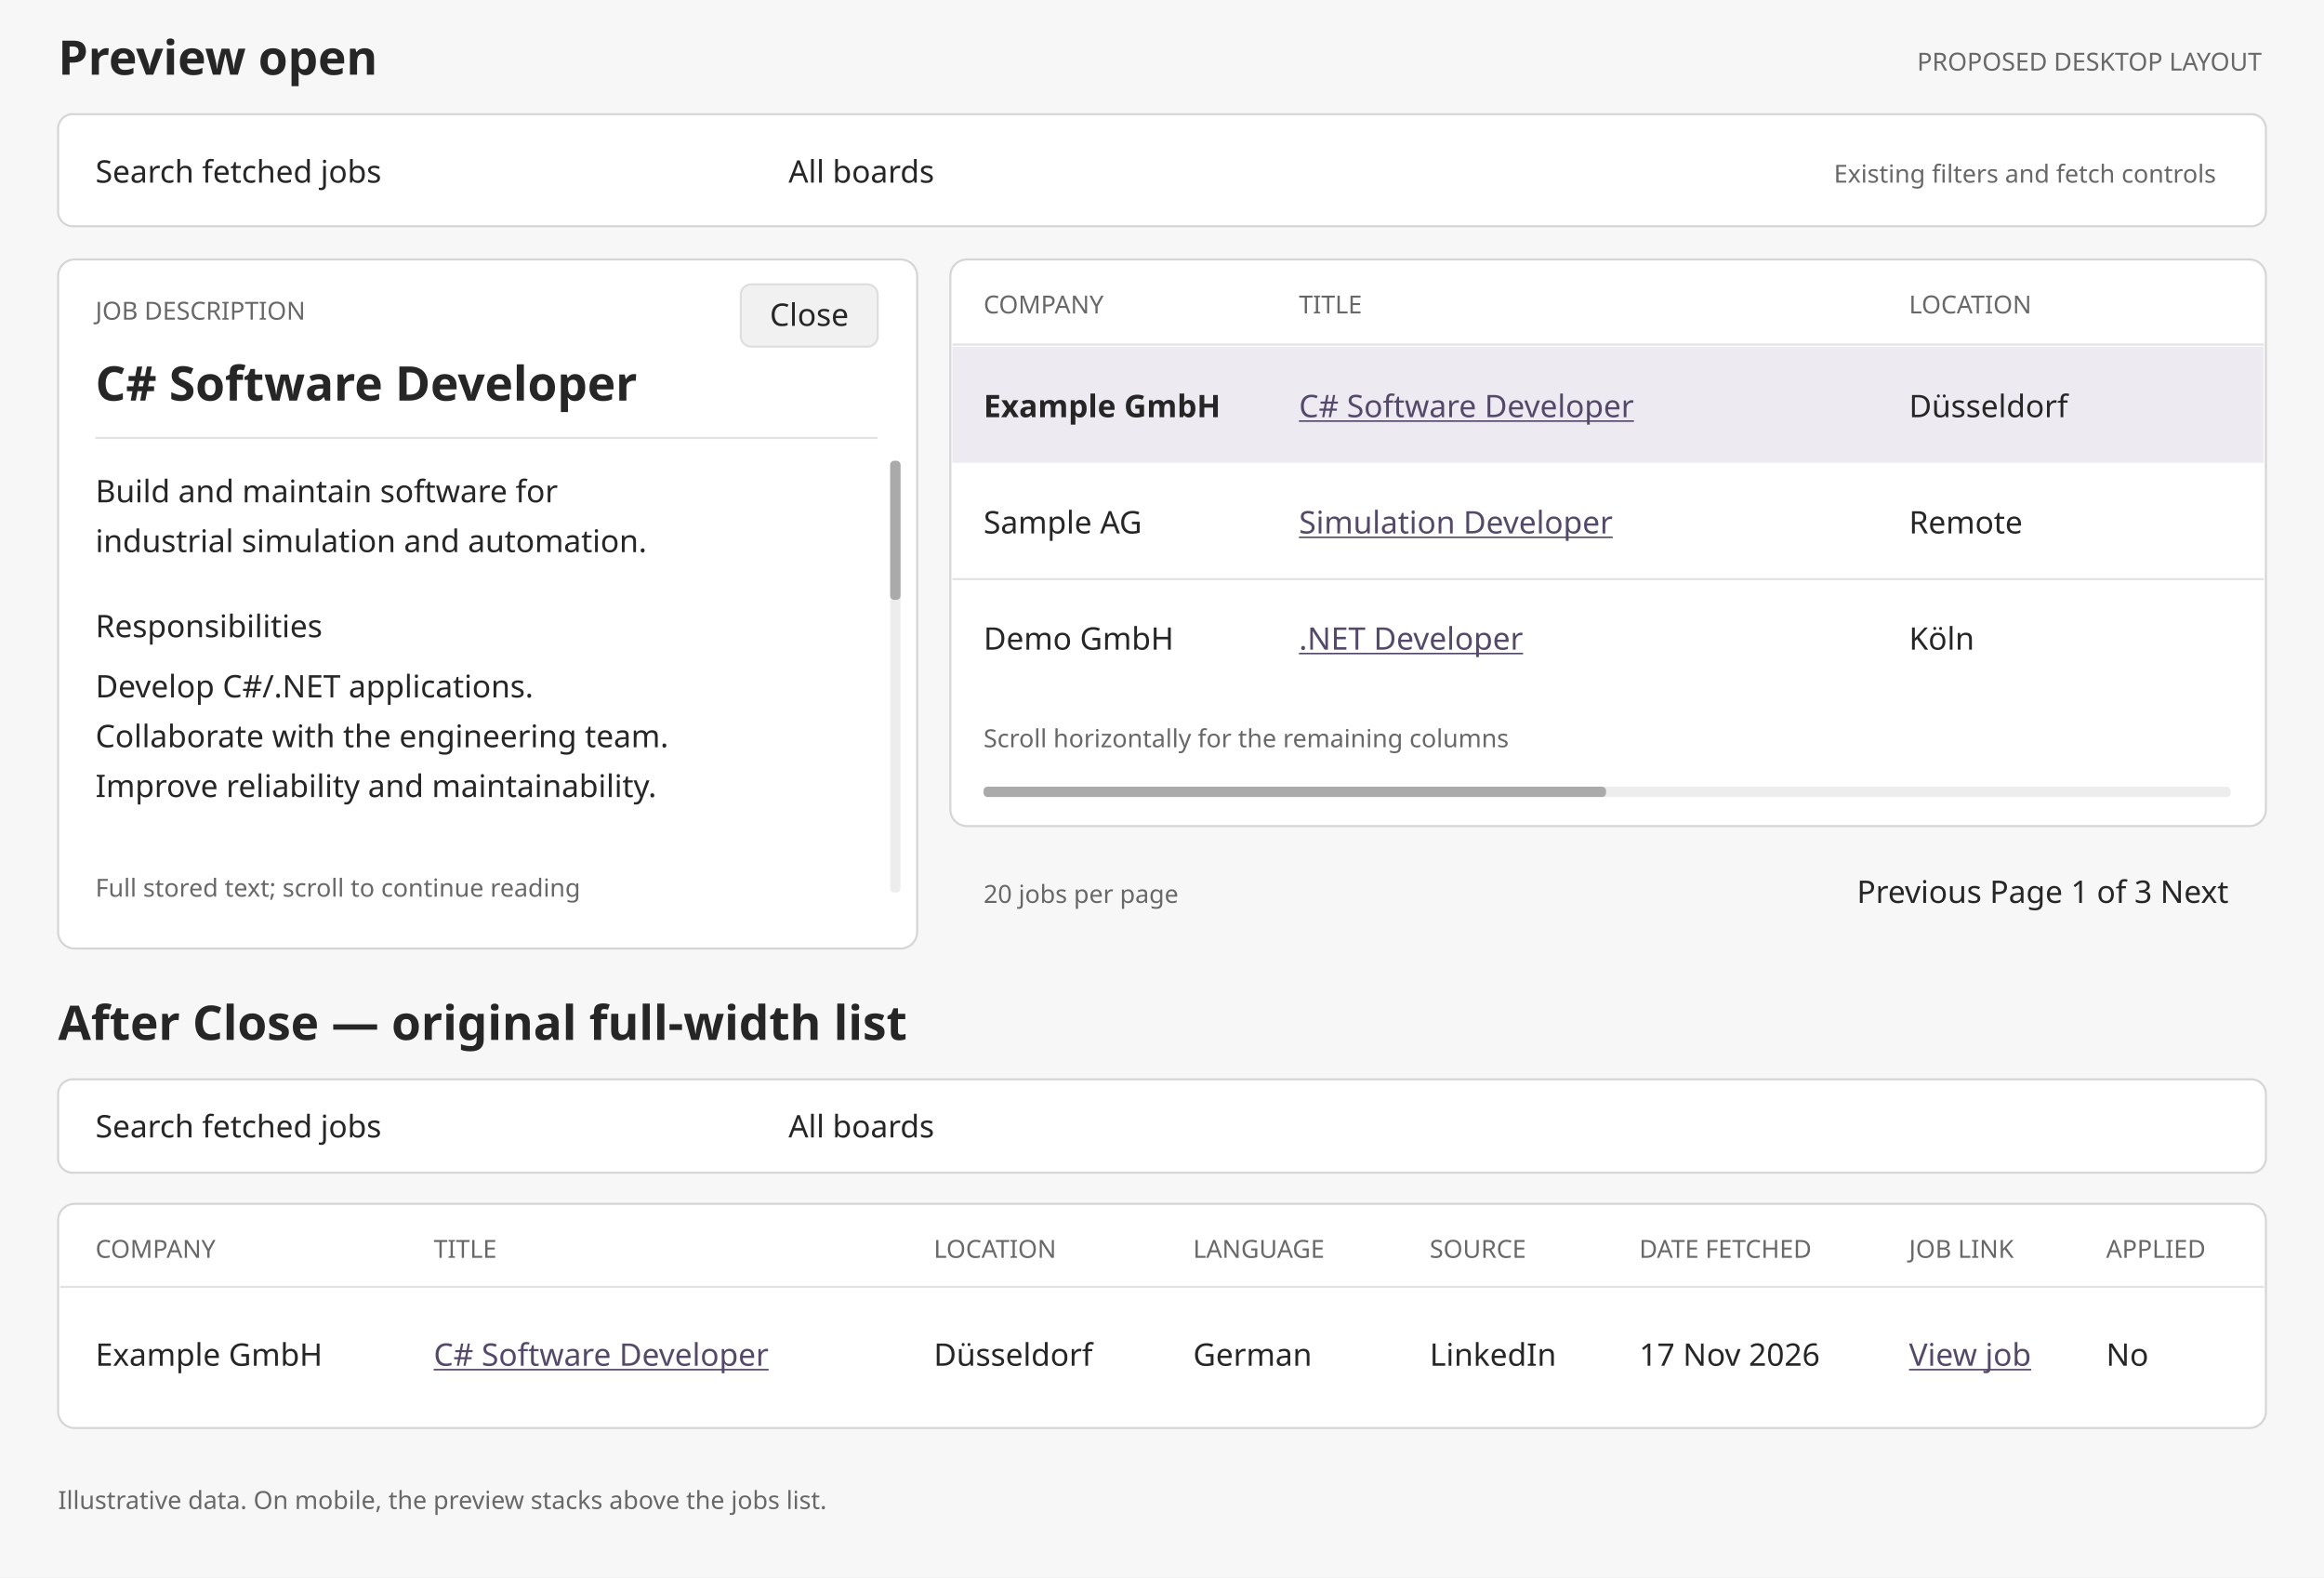
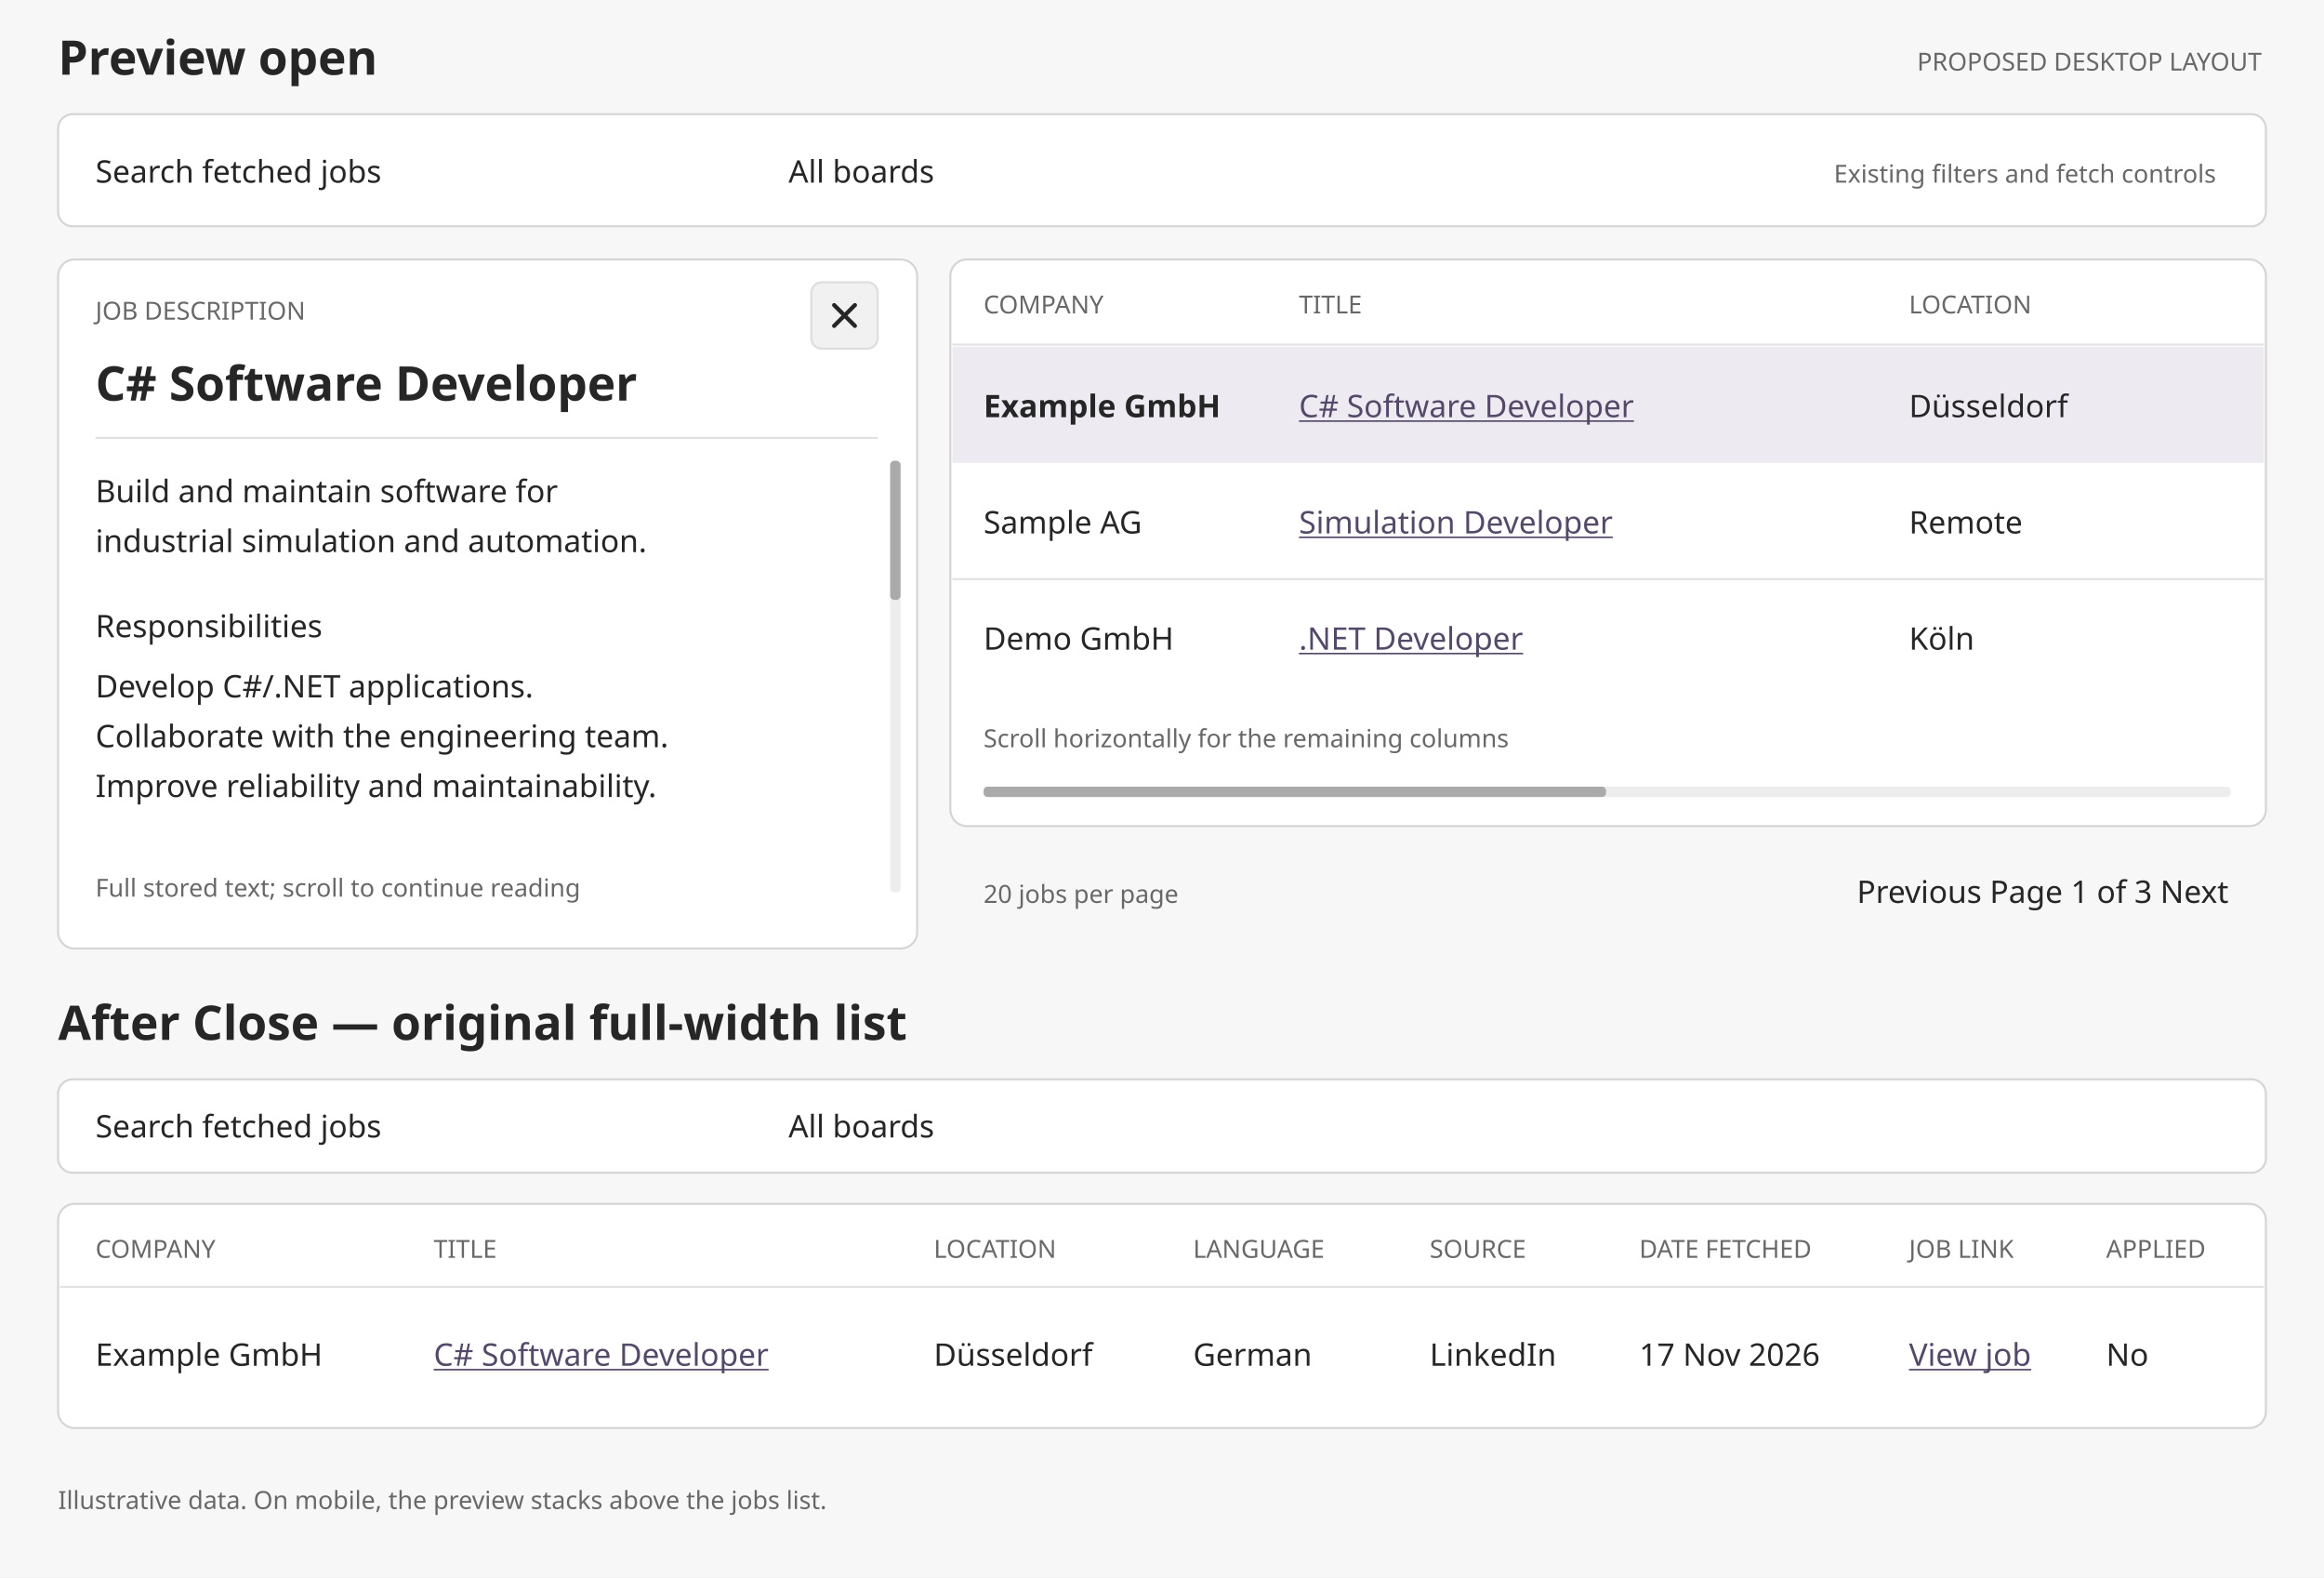
<svg xmlns="http://www.w3.org/2000/svg" width="1120" height="760" viewBox="0 0 1120 760" role="img" aria-labelledby="title description">
  <style>
    text { font-family: 'Segoe UI', sans-serif; fill: #262626; font-size: 15px; }
    .heading { font-size: 23px; font-weight: 600; }
    .label { font-size: 12px; fill: #686868; }
    .strong { font-weight: 600; }
    .link { fill: #554969; text-decoration: underline; }
    .card { fill: #fff; stroke: #d5d5d5; }
    .line { stroke: #e2e2e2; }
  </style>
  <rect width="1120" height="760" fill="#f7f7f7" />
  <text x="28" y="36" class="heading">Preview open</text>
  <text x="1090" y="34" text-anchor="end" class="label">PROPOSED DESKTOP LAYOUT</text>
  <rect x="28" y="55" width="1064" height="54" rx="7" class="card" />
  <text x="46" y="88">Search fetched jobs</text>
  <text x="380" y="88">All boards</text>
  <text x="1068" y="88" text-anchor="end" class="label">Existing filters and fetch controls</text>
  <rect x="28" y="125" width="414" height="332" rx="8" class="card" />
  <text x="46" y="154" class="label">JOB DESCRIPTION</text>
-   <rect x="357" y="137" width="66" height="30" rx="5" fill="#f1f1f1" stroke="#dedede" />
-   <text x="390" y="157" text-anchor="middle">Close</text>
+   <g role="img" aria-label="Close job preview">
+     <rect x="391" y="136" width="32" height="32" rx="5" fill="#f1f1f1" stroke="#dedede" />
+     <path d="M402 147L412 157M412 147L402 157" fill="none" stroke="#262626" stroke-width="2" stroke-linecap="round" />
+   </g>
  <text x="46" y="193" class="heading">C# Software Developer</text>
  <line x1="46" y1="211" x2="423" y2="211" class="line" />
  <text x="46" y="242">Build and maintain software for</text>
  <text x="46" y="266">industrial simulation and automation.</text>
  <text x="46" y="307">Responsibilities</text>
  <text x="46" y="336">Develop C#/.NET applications.</text>
  <text x="46" y="360">Collaborate with the engineering team.</text>
  <text x="46" y="384">Improve reliability and maintainability.</text>
  <text x="46" y="432" class="label">Full stored text; scroll to continue reading</text>
  <rect x="429" y="222" width="5" height="208" rx="2" fill="#ededed" />
  <rect x="429" y="222" width="5" height="67" rx="2" fill="#aaa" />
  <rect x="458" y="125" width="634" height="273" rx="8" class="card" />
  <path d="M459 166H1091" class="line" />
  <text x="474" y="151" class="label">COMPANY</text>
  <text x="626" y="151" class="label">TITLE</text>
  <text x="920" y="151" class="label">LOCATION</text>
  <rect x="459" y="167" width="632" height="56" fill="#eeeaf2" />
  <text x="474" y="201" class="strong">Example GmbH</text>
  <text x="626" y="201" class="link">C# Software Developer</text>
  <text x="920" y="201">Düsseldorf</text>
  <text x="474" y="257">Sample AG</text>
  <text x="626" y="257" class="link">Simulation Developer</text>
  <text x="920" y="257">Remote</text>
  <line x1="459" y1="279" x2="1091" y2="279" class="line" />
  <text x="474" y="313">Demo GmbH</text>
  <text x="626" y="313" class="link">.NET Developer</text>
  <text x="920" y="313">Köln</text>
  <text x="474" y="360" class="label">Scroll horizontally for the remaining columns</text>
  <rect x="474" y="379" width="601" height="5" rx="2" fill="#ededed" />
  <rect x="474" y="379" width="300" height="5" rx="2" fill="#aaa" />
  <text x="474" y="435" class="label">20 jobs per page</text>
  <text x="1074" y="435" text-anchor="end">Previous    Page 1 of 3    Next</text>
  <text x="28" y="501" class="heading">After Close — original full-width list</text>
  <rect x="28" y="520" width="1064" height="45" rx="7" class="card" />
  <text x="46" y="548">Search fetched jobs</text>
  <text x="380" y="548">All boards</text>
  <rect x="28" y="580" width="1064" height="108" rx="8" class="card" />
  <text x="46" y="606" class="label">COMPANY</text>
  <text x="209" y="606" class="label">TITLE</text>
  <text x="450" y="606" class="label">LOCATION</text>
  <text x="575" y="606" class="label">LANGUAGE</text>
  <text x="689" y="606" class="label">SOURCE</text>
  <text x="790" y="606" class="label">DATE FETCHED</text>
  <text x="920" y="606" class="label">JOB LINK</text>
  <text x="1015" y="606" class="label">APPLIED</text>
  <line x1="29" y1="620" x2="1091" y2="620" class="line" />
  <text x="46" y="658">Example GmbH</text>
  <text x="209" y="658" class="link">C# Software Developer</text>
  <text x="450" y="658">Düsseldorf</text>
  <text x="575" y="658">German</text>
  <text x="689" y="658">LinkedIn</text>
  <text x="790" y="658">17 Nov 2026</text>
  <text x="920" y="658" class="link">View job</text>
  <text x="1015" y="658">No</text>
  <text x="28" y="727" class="label">Illustrative data. On mobile, the preview stacks above the jobs list.</text>
</svg>
